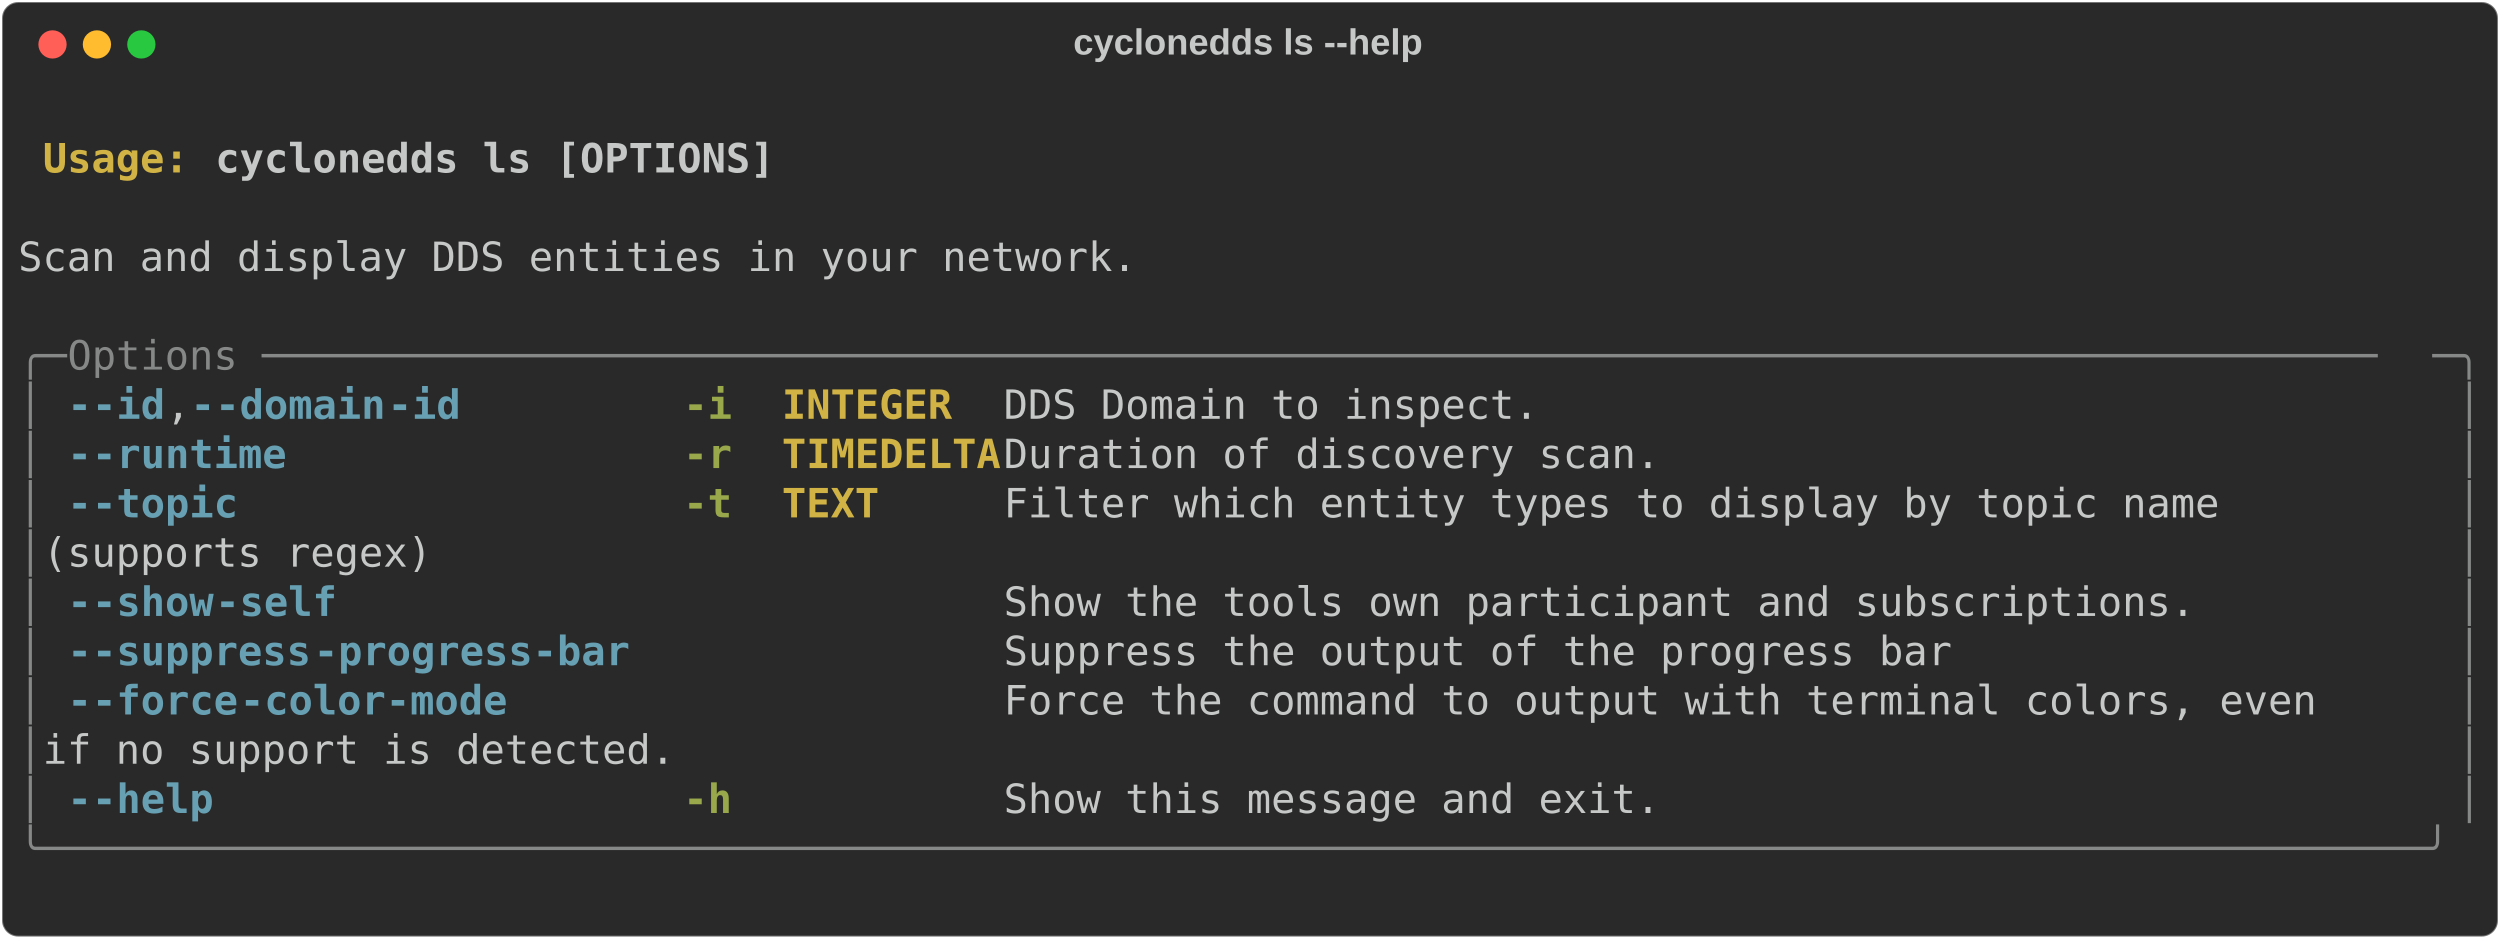
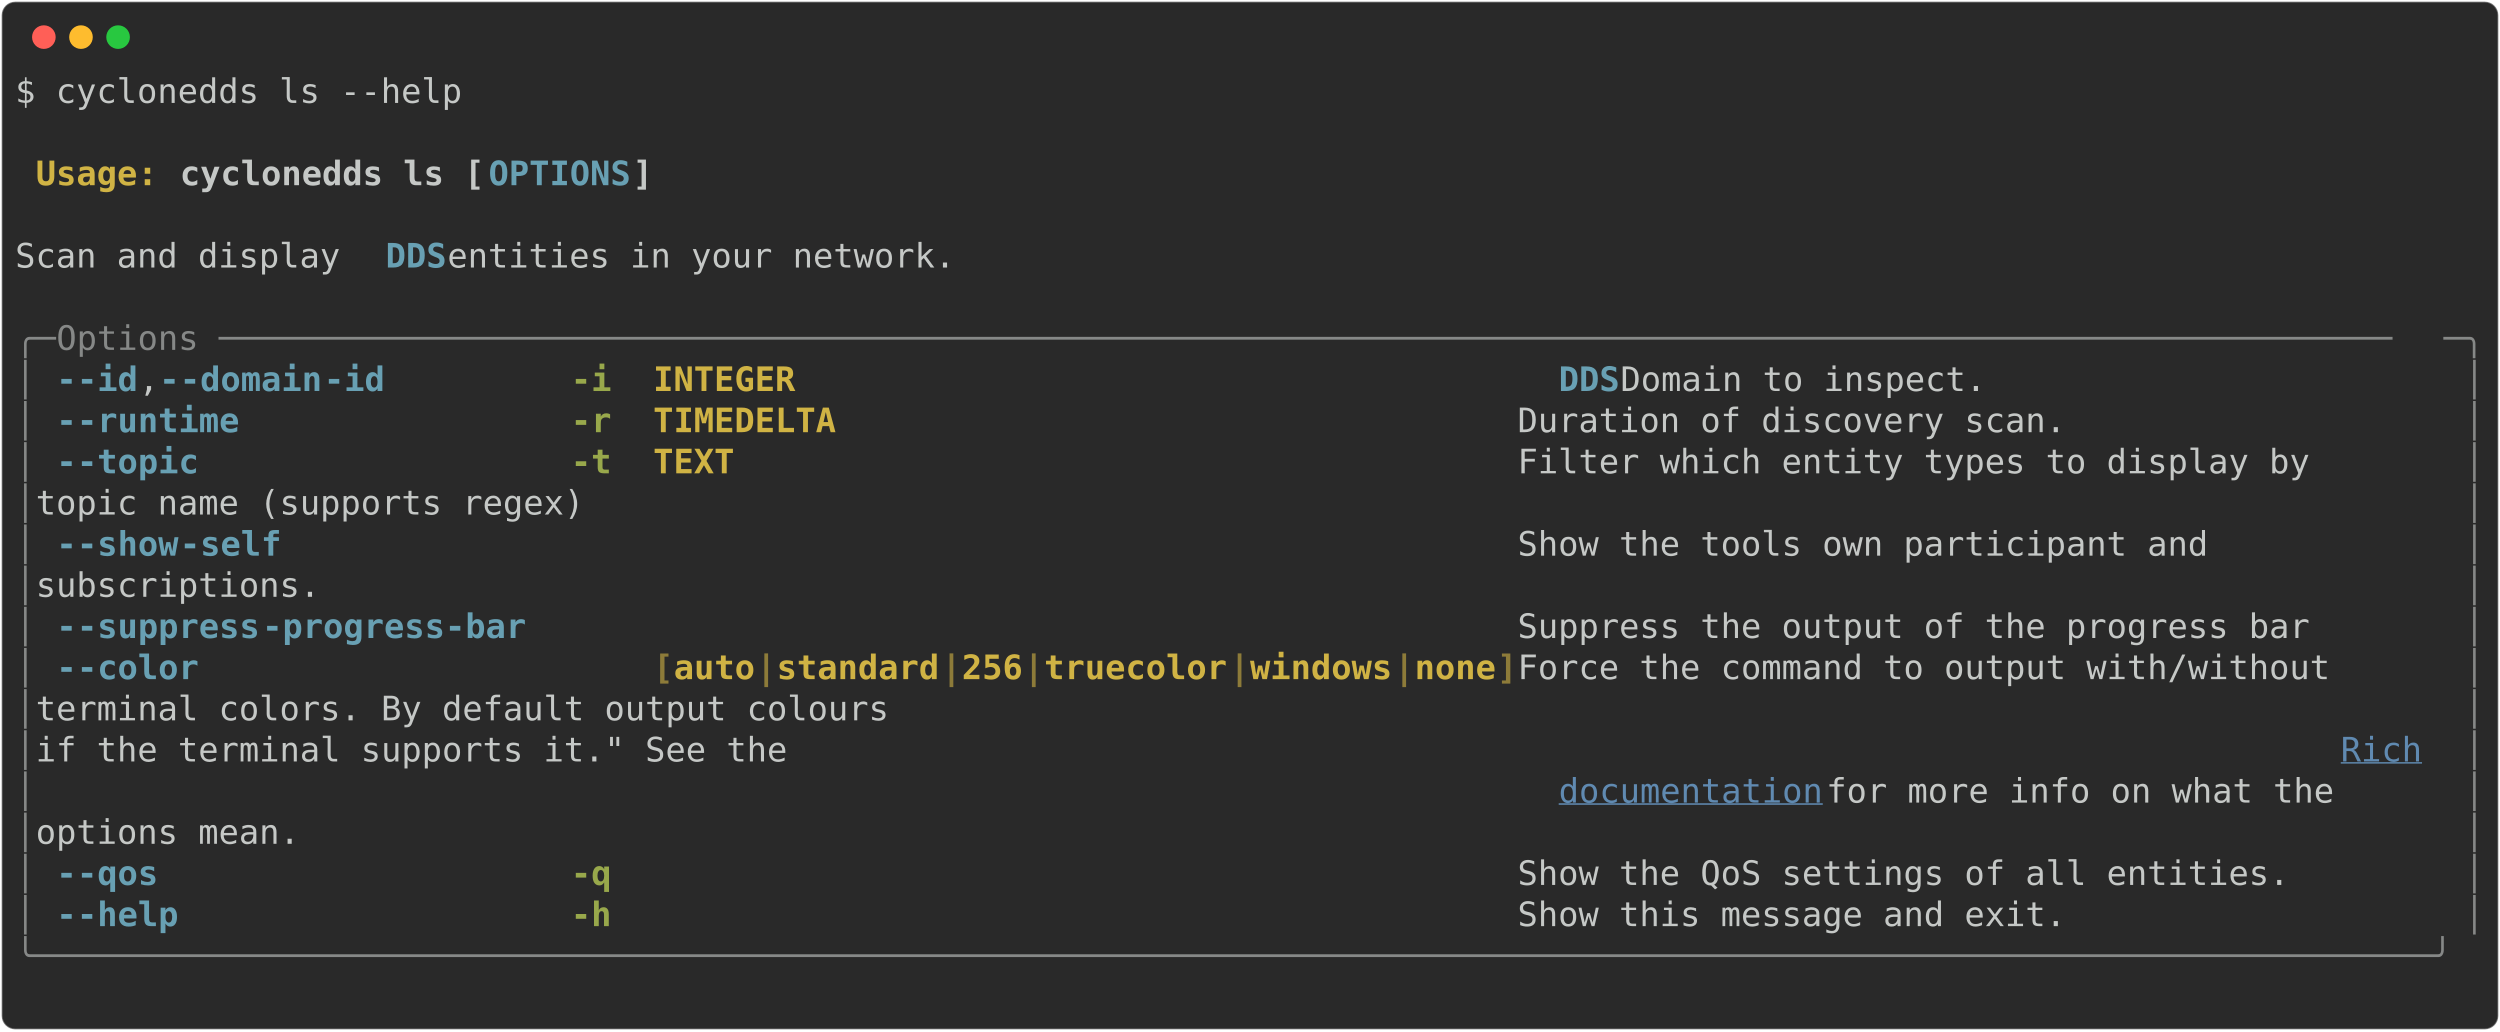
- <svg xmlns="http://www.w3.org/2000/svg" class="rich-terminal" viewBox="0 0 1238 464.8">
+ <svg xmlns="http://www.w3.org/2000/svg" class="rich-terminal" viewBox="0 0 1482 611.2">
  <style>

    @font-face {
        font-family: "Fira Code";
        src: local("FiraCode-Regular"),
                url("https://cdnjs.cloudflare.com/ajax/libs/firacode/6.2.0/woff2/FiraCode-Regular.woff2") format("woff2"),
                url("https://cdnjs.cloudflare.com/ajax/libs/firacode/6.2.0/woff/FiraCode-Regular.woff") format("woff");
        font-style: normal;
        font-weight: 400;
    }
    @font-face {
        font-family: "Fira Code";
        src: local("FiraCode-Bold"),
                url("https://cdnjs.cloudflare.com/ajax/libs/firacode/6.2.0/woff2/FiraCode-Bold.woff2") format("woff2"),
                url("https://cdnjs.cloudflare.com/ajax/libs/firacode/6.2.0/woff/FiraCode-Bold.woff") format("woff");
        font-style: bold;
        font-weight: 700;
    }

-     .terminal-1582156623-matrix {
+     .terminal-3246769883-matrix {
        font-family: Fira Code, monospace;
        font-size: 20px;
        line-height: 24.4px;
        font-variant-east-asian: full-width;
    }

-     .terminal-1582156623-title {
+     .terminal-3246769883-title {
        font-size: 18px;
        font-weight: bold;
        font-family: arial;
    }

-     .terminal-1582156623-r1 { fill: #c5c8c6;font-weight: bold }
- .terminal-1582156623-r2 { fill: #c5c8c6 }
- .terminal-1582156623-r3 { fill: #d0b344;font-weight: bold }
- .terminal-1582156623-r4 { fill: #868887 }
- .terminal-1582156623-r5 { fill: #68a0b3;font-weight: bold }
- .terminal-1582156623-r6 { fill: #98a84b;font-weight: bold }
+     .terminal-3246769883-r1 { fill: #c5c8c6 }
+ .terminal-3246769883-r2 { fill: #c5c8c6;font-weight: bold }
+ .terminal-3246769883-r3 { fill: #d0b344;font-weight: bold }
+ .terminal-3246769883-r4 { fill: #68a0b3;font-weight: bold }
+ .terminal-3246769883-r5 { fill: #868887 }
+ .terminal-3246769883-r6 { fill: #98a84b;font-weight: bold }
+ .terminal-3246769883-r7 { fill: #8d7b39;font-weight: bold }
+ .terminal-3246769883-r8 { fill: #608ab1;text-decoration: underline; }
    </style>
  <defs>
-     <clipPath id="terminal-1582156623-clip-terminal">
-       <rect x="0" y="0" width="1219.0" height="413.8" />
-     </clipPath>
-     <clipPath id="terminal-1582156623-line-0">
-       <rect x="0" y="1.5" width="1220" height="24.65" />
-     </clipPath>
-     <clipPath id="terminal-1582156623-line-1">
-       <rect x="0" y="25.9" width="1220" height="24.65" />
-     </clipPath>
-     <clipPath id="terminal-1582156623-line-2">
-       <rect x="0" y="50.3" width="1220" height="24.65" />
-     </clipPath>
-     <clipPath id="terminal-1582156623-line-3">
-       <rect x="0" y="74.7" width="1220" height="24.65" />
-     </clipPath>
-     <clipPath id="terminal-1582156623-line-4">
-       <rect x="0" y="99.1" width="1220" height="24.65" />
-     </clipPath>
-     <clipPath id="terminal-1582156623-line-5">
-       <rect x="0" y="123.5" width="1220" height="24.65" />
-     </clipPath>
-     <clipPath id="terminal-1582156623-line-6">
-       <rect x="0" y="147.9" width="1220" height="24.65" />
-     </clipPath>
-     <clipPath id="terminal-1582156623-line-7">
-       <rect x="0" y="172.3" width="1220" height="24.65" />
-     </clipPath>
-     <clipPath id="terminal-1582156623-line-8">
-       <rect x="0" y="196.7" width="1220" height="24.65" />
-     </clipPath>
-     <clipPath id="terminal-1582156623-line-9">
-       <rect x="0" y="221.1" width="1220" height="24.65" />
-     </clipPath>
-     <clipPath id="terminal-1582156623-line-10">
-       <rect x="0" y="245.5" width="1220" height="24.65" />
-     </clipPath>
-     <clipPath id="terminal-1582156623-line-11">
-       <rect x="0" y="269.9" width="1220" height="24.65" />
-     </clipPath>
-     <clipPath id="terminal-1582156623-line-12">
-       <rect x="0" y="294.3" width="1220" height="24.65" />
-     </clipPath>
-     <clipPath id="terminal-1582156623-line-13">
-       <rect x="0" y="318.7" width="1220" height="24.65" />
-     </clipPath>
-     <clipPath id="terminal-1582156623-line-14">
-       <rect x="0" y="343.1" width="1220" height="24.65" />
-     </clipPath>
-     <clipPath id="terminal-1582156623-line-15">
-       <rect x="0" y="367.5" width="1220" height="24.65" />
+     <clipPath id="terminal-3246769883-clip-terminal">
+       <rect x="0" y="0" width="1463.0" height="560.2" />
+     </clipPath>
+     <clipPath id="terminal-3246769883-line-0">
+       <rect x="0" y="1.5" width="1464" height="24.65" />
+     </clipPath>
+     <clipPath id="terminal-3246769883-line-1">
+       <rect x="0" y="25.9" width="1464" height="24.65" />
+     </clipPath>
+     <clipPath id="terminal-3246769883-line-2">
+       <rect x="0" y="50.3" width="1464" height="24.65" />
+     </clipPath>
+     <clipPath id="terminal-3246769883-line-3">
+       <rect x="0" y="74.7" width="1464" height="24.65" />
+     </clipPath>
+     <clipPath id="terminal-3246769883-line-4">
+       <rect x="0" y="99.1" width="1464" height="24.65" />
+     </clipPath>
+     <clipPath id="terminal-3246769883-line-5">
+       <rect x="0" y="123.5" width="1464" height="24.65" />
+     </clipPath>
+     <clipPath id="terminal-3246769883-line-6">
+       <rect x="0" y="147.9" width="1464" height="24.65" />
+     </clipPath>
+     <clipPath id="terminal-3246769883-line-7">
+       <rect x="0" y="172.3" width="1464" height="24.65" />
+     </clipPath>
+     <clipPath id="terminal-3246769883-line-8">
+       <rect x="0" y="196.7" width="1464" height="24.65" />
+     </clipPath>
+     <clipPath id="terminal-3246769883-line-9">
+       <rect x="0" y="221.1" width="1464" height="24.65" />
+     </clipPath>
+     <clipPath id="terminal-3246769883-line-10">
+       <rect x="0" y="245.5" width="1464" height="24.65" />
+     </clipPath>
+     <clipPath id="terminal-3246769883-line-11">
+       <rect x="0" y="269.9" width="1464" height="24.65" />
+     </clipPath>
+     <clipPath id="terminal-3246769883-line-12">
+       <rect x="0" y="294.3" width="1464" height="24.65" />
+     </clipPath>
+     <clipPath id="terminal-3246769883-line-13">
+       <rect x="0" y="318.7" width="1464" height="24.65" />
+     </clipPath>
+     <clipPath id="terminal-3246769883-line-14">
+       <rect x="0" y="343.1" width="1464" height="24.65" />
+     </clipPath>
+     <clipPath id="terminal-3246769883-line-15">
+       <rect x="0" y="367.5" width="1464" height="24.65" />
+     </clipPath>
+     <clipPath id="terminal-3246769883-line-16">
+       <rect x="0" y="391.9" width="1464" height="24.65" />
+     </clipPath>
+     <clipPath id="terminal-3246769883-line-17">
+       <rect x="0" y="416.3" width="1464" height="24.65" />
+     </clipPath>
+     <clipPath id="terminal-3246769883-line-18">
+       <rect x="0" y="440.7" width="1464" height="24.65" />
+     </clipPath>
+     <clipPath id="terminal-3246769883-line-19">
+       <rect x="0" y="465.1" width="1464" height="24.65" />
+     </clipPath>
+     <clipPath id="terminal-3246769883-line-20">
+       <rect x="0" y="489.5" width="1464" height="24.65" />
+     </clipPath>
+     <clipPath id="terminal-3246769883-line-21">
+       <rect x="0" y="513.9" width="1464" height="24.65" />
    </clipPath>
  </defs>
-   <rect fill="#292929" stroke="rgba(255,255,255,0.35)" stroke-width="1" x="1" y="1" width="1236" height="462.8" rx="8" />
-   <text class="terminal-1582156623-title" fill="#c5c8c6" text-anchor="middle" x="618" y="27">cyclonedds ls --help</text>
+   <rect fill="#292929" stroke="rgba(255,255,255,0.35)" stroke-width="1" x="1" y="1" width="1480" height="609.2" rx="8" />
  <g transform="translate(26,22)">
    <circle cx="0" cy="0" r="7" fill="#ff5f57" />
    <circle cx="22" cy="0" r="7" fill="#febc2e" />
    <circle cx="44" cy="0" r="7" fill="#28c840" />
  </g>
-   <g transform="translate(9, 41)" clip-path="url(#terminal-1582156623-clip-terminal)">
-     <g class="terminal-1582156623-matrix">
-       <text class="terminal-1582156623-r2" x="1220" y="20" textLength="12.2" clip-path="url(#terminal-1582156623-line-0)">
- </text>
-       <text class="terminal-1582156623-r3" x="12.2" y="44.4" textLength="85.4" clip-path="url(#terminal-1582156623-line-1)">Usage: </text>
-       <text class="terminal-1582156623-r1" x="97.6" y="44.4" textLength="280.6" clip-path="url(#terminal-1582156623-line-1)">cyclonedds ls [OPTIONS]</text>
-       <text class="terminal-1582156623-r2" x="1220" y="44.4" textLength="12.2" clip-path="url(#terminal-1582156623-line-1)">
- </text>
-       <text class="terminal-1582156623-r2" x="1220" y="68.8" textLength="12.2" clip-path="url(#terminal-1582156623-line-2)">
- </text>
-       <text class="terminal-1582156623-r2" x="0" y="93.2" textLength="1220" clip-path="url(#terminal-1582156623-line-3)"> Scan and display DDS entities in your network.                                                     </text>
-       <text class="terminal-1582156623-r2" x="1220" y="93.2" textLength="12.2" clip-path="url(#terminal-1582156623-line-3)">
- </text>
-       <text class="terminal-1582156623-r2" x="1220" y="117.6" textLength="12.2" clip-path="url(#terminal-1582156623-line-4)">
- </text>
-       <text class="terminal-1582156623-r4" x="0" y="142" textLength="24.4" clip-path="url(#terminal-1582156623-line-5)">╭─</text>
-       <text class="terminal-1582156623-r4" x="24.4" y="142" textLength="1171.2" clip-path="url(#terminal-1582156623-line-5)"> Options ───────────────────────────────────────────────────────────────────────────────────────</text>
-       <text class="terminal-1582156623-r4" x="1195.6" y="142" textLength="24.4" clip-path="url(#terminal-1582156623-line-5)">─╮</text>
-       <text class="terminal-1582156623-r2" x="1220" y="142" textLength="12.2" clip-path="url(#terminal-1582156623-line-5)">
- </text>
-       <text class="terminal-1582156623-r4" x="0" y="166.4" textLength="12.2" clip-path="url(#terminal-1582156623-line-6)">│</text>
-       <text class="terminal-1582156623-r5" x="24.4" y="166.4" textLength="12.2" clip-path="url(#terminal-1582156623-line-6)">-</text>
-       <text class="terminal-1582156623-r5" x="36.6" y="166.4" textLength="36.6" clip-path="url(#terminal-1582156623-line-6)">-id</text>
-       <text class="terminal-1582156623-r2" x="73.2" y="166.4" textLength="12.2" clip-path="url(#terminal-1582156623-line-6)">,</text>
-       <text class="terminal-1582156623-r5" x="85.4" y="166.4" textLength="12.2" clip-path="url(#terminal-1582156623-line-6)">-</text>
-       <text class="terminal-1582156623-r5" x="97.6" y="166.4" textLength="85.4" clip-path="url(#terminal-1582156623-line-6)">-domain</text>
-       <text class="terminal-1582156623-r5" x="183" y="166.4" textLength="36.6" clip-path="url(#terminal-1582156623-line-6)">-id</text>
-       <text class="terminal-1582156623-r6" x="329.4" y="166.4" textLength="24.4" clip-path="url(#terminal-1582156623-line-6)">-i</text>
-       <text class="terminal-1582156623-r3" x="378.2" y="166.4" textLength="109.8" clip-path="url(#terminal-1582156623-line-6)">INTEGER  </text>
-       <text class="terminal-1582156623-r2" x="488" y="166.4" textLength="719.8" clip-path="url(#terminal-1582156623-line-6)">  DDS Domain to inspect.                                   </text>
-       <text class="terminal-1582156623-r4" x="1207.8" y="166.4" textLength="12.2" clip-path="url(#terminal-1582156623-line-6)">│</text>
-       <text class="terminal-1582156623-r2" x="1220" y="166.4" textLength="12.2" clip-path="url(#terminal-1582156623-line-6)">
- </text>
-       <text class="terminal-1582156623-r4" x="0" y="190.8" textLength="12.2" clip-path="url(#terminal-1582156623-line-7)">│</text>
-       <text class="terminal-1582156623-r5" x="24.4" y="190.8" textLength="12.2" clip-path="url(#terminal-1582156623-line-7)">-</text>
-       <text class="terminal-1582156623-r5" x="36.6" y="190.8" textLength="97.6" clip-path="url(#terminal-1582156623-line-7)">-runtime</text>
-       <text class="terminal-1582156623-r6" x="329.4" y="190.8" textLength="24.4" clip-path="url(#terminal-1582156623-line-7)">-r</text>
-       <text class="terminal-1582156623-r3" x="378.2" y="190.8" textLength="109.8" clip-path="url(#terminal-1582156623-line-7)">TIMEDELTA</text>
-       <text class="terminal-1582156623-r2" x="488" y="190.8" textLength="719.8" clip-path="url(#terminal-1582156623-line-7)">  Duration of discovery scan.                              </text>
-       <text class="terminal-1582156623-r4" x="1207.8" y="190.8" textLength="12.2" clip-path="url(#terminal-1582156623-line-7)">│</text>
-       <text class="terminal-1582156623-r2" x="1220" y="190.8" textLength="12.2" clip-path="url(#terminal-1582156623-line-7)">
- </text>
-       <text class="terminal-1582156623-r4" x="0" y="215.2" textLength="12.2" clip-path="url(#terminal-1582156623-line-8)">│</text>
-       <text class="terminal-1582156623-r5" x="24.4" y="215.2" textLength="12.2" clip-path="url(#terminal-1582156623-line-8)">-</text>
-       <text class="terminal-1582156623-r5" x="36.6" y="215.2" textLength="73.2" clip-path="url(#terminal-1582156623-line-8)">-topic</text>
-       <text class="terminal-1582156623-r6" x="329.4" y="215.2" textLength="24.4" clip-path="url(#terminal-1582156623-line-8)">-t</text>
-       <text class="terminal-1582156623-r3" x="378.2" y="215.2" textLength="109.8" clip-path="url(#terminal-1582156623-line-8)">TEXT     </text>
-       <text class="terminal-1582156623-r2" x="488" y="215.2" textLength="719.8" clip-path="url(#terminal-1582156623-line-8)">  Filter which entity types to display by topic name       </text>
-       <text class="terminal-1582156623-r4" x="1207.8" y="215.2" textLength="12.2" clip-path="url(#terminal-1582156623-line-8)">│</text>
-       <text class="terminal-1582156623-r2" x="1220" y="215.2" textLength="12.2" clip-path="url(#terminal-1582156623-line-8)">
- </text>
-       <text class="terminal-1582156623-r4" x="0" y="239.6" textLength="12.2" clip-path="url(#terminal-1582156623-line-9)">│</text>
-       <text class="terminal-1582156623-r2" x="12.2" y="239.6" textLength="1195.6" clip-path="url(#terminal-1582156623-line-9)">                                         (supports regex)                                         </text>
-       <text class="terminal-1582156623-r4" x="1207.8" y="239.6" textLength="12.2" clip-path="url(#terminal-1582156623-line-9)">│</text>
-       <text class="terminal-1582156623-r2" x="1220" y="239.6" textLength="12.2" clip-path="url(#terminal-1582156623-line-9)">
- </text>
-       <text class="terminal-1582156623-r4" x="0" y="264" textLength="12.2" clip-path="url(#terminal-1582156623-line-10)">│</text>
-       <text class="terminal-1582156623-r5" x="24.4" y="264" textLength="12.2" clip-path="url(#terminal-1582156623-line-10)">-</text>
-       <text class="terminal-1582156623-r5" x="36.6" y="264" textLength="61" clip-path="url(#terminal-1582156623-line-10)">-show</text>
-       <text class="terminal-1582156623-r5" x="97.6" y="264" textLength="61" clip-path="url(#terminal-1582156623-line-10)">-self</text>
-       <text class="terminal-1582156623-r2" x="488" y="264" textLength="719.8" clip-path="url(#terminal-1582156623-line-10)">  Show the tools own participant and subscriptions.        </text>
-       <text class="terminal-1582156623-r4" x="1207.8" y="264" textLength="12.2" clip-path="url(#terminal-1582156623-line-10)">│</text>
-       <text class="terminal-1582156623-r2" x="1220" y="264" textLength="12.2" clip-path="url(#terminal-1582156623-line-10)">
- </text>
-       <text class="terminal-1582156623-r4" x="0" y="288.4" textLength="12.2" clip-path="url(#terminal-1582156623-line-11)">│</text>
-       <text class="terminal-1582156623-r5" x="24.4" y="288.4" textLength="12.2" clip-path="url(#terminal-1582156623-line-11)">-</text>
-       <text class="terminal-1582156623-r5" x="36.6" y="288.4" textLength="109.8" clip-path="url(#terminal-1582156623-line-11)">-suppress</text>
-       <text class="terminal-1582156623-r5" x="146.4" y="288.4" textLength="158.6" clip-path="url(#terminal-1582156623-line-11)">-progress-bar</text>
-       <text class="terminal-1582156623-r2" x="488" y="288.4" textLength="719.8" clip-path="url(#terminal-1582156623-line-11)">  Suppress the output of the progress bar                  </text>
-       <text class="terminal-1582156623-r4" x="1207.8" y="288.4" textLength="12.2" clip-path="url(#terminal-1582156623-line-11)">│</text>
-       <text class="terminal-1582156623-r2" x="1220" y="288.4" textLength="12.2" clip-path="url(#terminal-1582156623-line-11)">
- </text>
-       <text class="terminal-1582156623-r4" x="0" y="312.8" textLength="12.2" clip-path="url(#terminal-1582156623-line-12)">│</text>
-       <text class="terminal-1582156623-r5" x="24.4" y="312.8" textLength="12.2" clip-path="url(#terminal-1582156623-line-12)">-</text>
-       <text class="terminal-1582156623-r5" x="36.6" y="312.8" textLength="73.2" clip-path="url(#terminal-1582156623-line-12)">-force</text>
-       <text class="terminal-1582156623-r5" x="109.8" y="312.8" textLength="134.2" clip-path="url(#terminal-1582156623-line-12)">-color-mode</text>
-       <text class="terminal-1582156623-r2" x="488" y="312.8" textLength="719.8" clip-path="url(#terminal-1582156623-line-12)">  Force the command to output with terminal colors, even   </text>
-       <text class="terminal-1582156623-r4" x="1207.8" y="312.8" textLength="12.2" clip-path="url(#terminal-1582156623-line-12)">│</text>
-       <text class="terminal-1582156623-r2" x="1220" y="312.8" textLength="12.2" clip-path="url(#terminal-1582156623-line-12)">
- </text>
-       <text class="terminal-1582156623-r4" x="0" y="337.2" textLength="12.2" clip-path="url(#terminal-1582156623-line-13)">│</text>
-       <text class="terminal-1582156623-r2" x="12.2" y="337.2" textLength="1195.6" clip-path="url(#terminal-1582156623-line-13)">                                         if no support is detected.                               </text>
-       <text class="terminal-1582156623-r4" x="1207.8" y="337.2" textLength="12.2" clip-path="url(#terminal-1582156623-line-13)">│</text>
-       <text class="terminal-1582156623-r2" x="1220" y="337.2" textLength="12.2" clip-path="url(#terminal-1582156623-line-13)">
- </text>
-       <text class="terminal-1582156623-r4" x="0" y="361.6" textLength="12.2" clip-path="url(#terminal-1582156623-line-14)">│</text>
-       <text class="terminal-1582156623-r5" x="24.4" y="361.6" textLength="12.2" clip-path="url(#terminal-1582156623-line-14)">-</text>
-       <text class="terminal-1582156623-r5" x="36.6" y="361.6" textLength="61" clip-path="url(#terminal-1582156623-line-14)">-help</text>
-       <text class="terminal-1582156623-r6" x="329.4" y="361.6" textLength="24.4" clip-path="url(#terminal-1582156623-line-14)">-h</text>
-       <text class="terminal-1582156623-r2" x="488" y="361.6" textLength="719.8" clip-path="url(#terminal-1582156623-line-14)">  Show this message and exit.                              </text>
-       <text class="terminal-1582156623-r4" x="1207.8" y="361.6" textLength="12.2" clip-path="url(#terminal-1582156623-line-14)">│</text>
-       <text class="terminal-1582156623-r2" x="1220" y="361.6" textLength="12.2" clip-path="url(#terminal-1582156623-line-14)">
- </text>
-       <text class="terminal-1582156623-r4" x="0" y="386" textLength="1220" clip-path="url(#terminal-1582156623-line-15)">╰──────────────────────────────────────────────────────────────────────────────────────────────────╯</text>
-       <text class="terminal-1582156623-r2" x="1220" y="386" textLength="12.2" clip-path="url(#terminal-1582156623-line-15)">
- </text>
-       <text class="terminal-1582156623-r2" x="1220" y="410.4" textLength="12.2" clip-path="url(#terminal-1582156623-line-16)">
+   <g transform="translate(9, 41)" clip-path="url(#terminal-3246769883-clip-terminal)">
+     <g class="terminal-3246769883-matrix">
+       <text class="terminal-3246769883-r1" x="0" y="20" textLength="268.4" clip-path="url(#terminal-3246769883-line-0)">$ cyclonedds ls --help</text>
+       <text class="terminal-3246769883-r1" x="1464" y="20" textLength="12.2" clip-path="url(#terminal-3246769883-line-0)">
+ </text>
+       <text class="terminal-3246769883-r1" x="1464" y="44.4" textLength="12.2" clip-path="url(#terminal-3246769883-line-1)">
+ </text>
+       <text class="terminal-3246769883-r3" x="12.2" y="68.8" textLength="85.4" clip-path="url(#terminal-3246769883-line-2)">Usage: </text>
+       <text class="terminal-3246769883-r2" x="97.6" y="68.8" textLength="183" clip-path="url(#terminal-3246769883-line-2)">cyclonedds ls [</text>
+       <text class="terminal-3246769883-r4" x="280.6" y="68.8" textLength="85.4" clip-path="url(#terminal-3246769883-line-2)">OPTIONS</text>
+       <text class="terminal-3246769883-r2" x="366" y="68.8" textLength="12.2" clip-path="url(#terminal-3246769883-line-2)">]</text>
+       <text class="terminal-3246769883-r1" x="1464" y="68.8" textLength="12.2" clip-path="url(#terminal-3246769883-line-2)">
+ </text>
+       <text class="terminal-3246769883-r1" x="1464" y="93.2" textLength="12.2" clip-path="url(#terminal-3246769883-line-3)">
+ </text>
+       <text class="terminal-3246769883-r1" x="0" y="117.6" textLength="219.6" clip-path="url(#terminal-3246769883-line-4)"> Scan and display </text>
+       <text class="terminal-3246769883-r4" x="219.6" y="117.6" textLength="36.6" clip-path="url(#terminal-3246769883-line-4)">DDS</text>
+       <text class="terminal-3246769883-r1" x="256.2" y="117.6" textLength="1207.8" clip-path="url(#terminal-3246769883-line-4)"> entities in your network.                                                                         </text>
+       <text class="terminal-3246769883-r1" x="1464" y="117.6" textLength="12.2" clip-path="url(#terminal-3246769883-line-4)">
+ </text>
+       <text class="terminal-3246769883-r1" x="1464" y="142" textLength="12.2" clip-path="url(#terminal-3246769883-line-5)">
+ </text>
+       <text class="terminal-3246769883-r5" x="0" y="166.4" textLength="24.4" clip-path="url(#terminal-3246769883-line-6)">╭─</text>
+       <text class="terminal-3246769883-r5" x="24.4" y="166.4" textLength="1415.2" clip-path="url(#terminal-3246769883-line-6)"> Options ───────────────────────────────────────────────────────────────────────────────────────────────────────────</text>
+       <text class="terminal-3246769883-r5" x="1439.6" y="166.4" textLength="24.4" clip-path="url(#terminal-3246769883-line-6)">─╮</text>
+       <text class="terminal-3246769883-r1" x="1464" y="166.4" textLength="12.2" clip-path="url(#terminal-3246769883-line-6)">
+ </text>
+       <text class="terminal-3246769883-r5" x="0" y="190.8" textLength="12.2" clip-path="url(#terminal-3246769883-line-7)">│</text>
+       <text class="terminal-3246769883-r4" x="24.4" y="190.8" textLength="12.2" clip-path="url(#terminal-3246769883-line-7)">-</text>
+       <text class="terminal-3246769883-r4" x="36.6" y="190.8" textLength="36.6" clip-path="url(#terminal-3246769883-line-7)">-id</text>
+       <text class="terminal-3246769883-r1" x="73.2" y="190.8" textLength="12.2" clip-path="url(#terminal-3246769883-line-7)">,</text>
+       <text class="terminal-3246769883-r4" x="85.4" y="190.8" textLength="12.2" clip-path="url(#terminal-3246769883-line-7)">-</text>
+       <text class="terminal-3246769883-r4" x="97.6" y="190.8" textLength="85.4" clip-path="url(#terminal-3246769883-line-7)">-domain</text>
+       <text class="terminal-3246769883-r4" x="183" y="190.8" textLength="36.6" clip-path="url(#terminal-3246769883-line-7)">-id</text>
+       <text class="terminal-3246769883-r6" x="329.4" y="190.8" textLength="24.4" clip-path="url(#terminal-3246769883-line-7)">-i</text>
+       <text class="terminal-3246769883-r3" x="378.2" y="190.8" textLength="512.4" clip-path="url(#terminal-3246769883-line-7)">INTEGER                                   </text>
+       <text class="terminal-3246769883-r4" x="915" y="190.8" textLength="36.6" clip-path="url(#terminal-3246769883-line-7)">DDS</text>
+       <text class="terminal-3246769883-r1" x="951.6" y="190.8" textLength="500.2" clip-path="url(#terminal-3246769883-line-7)"> Domain to inspect.                      </text>
+       <text class="terminal-3246769883-r5" x="1451.8" y="190.8" textLength="12.2" clip-path="url(#terminal-3246769883-line-7)">│</text>
+       <text class="terminal-3246769883-r1" x="1464" y="190.8" textLength="12.2" clip-path="url(#terminal-3246769883-line-7)">
+ </text>
+       <text class="terminal-3246769883-r5" x="0" y="215.2" textLength="12.2" clip-path="url(#terminal-3246769883-line-8)">│</text>
+       <text class="terminal-3246769883-r4" x="24.4" y="215.2" textLength="12.2" clip-path="url(#terminal-3246769883-line-8)">-</text>
+       <text class="terminal-3246769883-r4" x="36.6" y="215.2" textLength="97.6" clip-path="url(#terminal-3246769883-line-8)">-runtime</text>
+       <text class="terminal-3246769883-r6" x="329.4" y="215.2" textLength="24.4" clip-path="url(#terminal-3246769883-line-8)">-r</text>
+       <text class="terminal-3246769883-r3" x="378.2" y="215.2" textLength="512.4" clip-path="url(#terminal-3246769883-line-8)">TIMEDELTA                                 </text>
+       <text class="terminal-3246769883-r1" x="890.6" y="215.2" textLength="561.2" clip-path="url(#terminal-3246769883-line-8)">  Duration of discovery scan.                 </text>
+       <text class="terminal-3246769883-r5" x="1451.8" y="215.2" textLength="12.2" clip-path="url(#terminal-3246769883-line-8)">│</text>
+       <text class="terminal-3246769883-r1" x="1464" y="215.2" textLength="12.2" clip-path="url(#terminal-3246769883-line-8)">
+ </text>
+       <text class="terminal-3246769883-r5" x="0" y="239.6" textLength="12.2" clip-path="url(#terminal-3246769883-line-9)">│</text>
+       <text class="terminal-3246769883-r4" x="24.4" y="239.6" textLength="12.2" clip-path="url(#terminal-3246769883-line-9)">-</text>
+       <text class="terminal-3246769883-r4" x="36.6" y="239.6" textLength="73.2" clip-path="url(#terminal-3246769883-line-9)">-topic</text>
+       <text class="terminal-3246769883-r6" x="329.4" y="239.6" textLength="24.4" clip-path="url(#terminal-3246769883-line-9)">-t</text>
+       <text class="terminal-3246769883-r3" x="378.2" y="239.6" textLength="512.4" clip-path="url(#terminal-3246769883-line-9)">TEXT                                      </text>
+       <text class="terminal-3246769883-r1" x="890.6" y="239.6" textLength="561.2" clip-path="url(#terminal-3246769883-line-9)">  Filter which entity types to display by     </text>
+       <text class="terminal-3246769883-r5" x="1451.8" y="239.6" textLength="12.2" clip-path="url(#terminal-3246769883-line-9)">│</text>
+       <text class="terminal-3246769883-r1" x="1464" y="239.6" textLength="12.2" clip-path="url(#terminal-3246769883-line-9)">
+ </text>
+       <text class="terminal-3246769883-r5" x="0" y="264" textLength="12.2" clip-path="url(#terminal-3246769883-line-10)">│</text>
+       <text class="terminal-3246769883-r1" x="12.2" y="264" textLength="1439.6" clip-path="url(#terminal-3246769883-line-10)">                                                                          topic name (supports regex)                 </text>
+       <text class="terminal-3246769883-r5" x="1451.8" y="264" textLength="12.2" clip-path="url(#terminal-3246769883-line-10)">│</text>
+       <text class="terminal-3246769883-r1" x="1464" y="264" textLength="12.2" clip-path="url(#terminal-3246769883-line-10)">
+ </text>
+       <text class="terminal-3246769883-r5" x="0" y="288.4" textLength="12.2" clip-path="url(#terminal-3246769883-line-11)">│</text>
+       <text class="terminal-3246769883-r4" x="24.4" y="288.4" textLength="12.2" clip-path="url(#terminal-3246769883-line-11)">-</text>
+       <text class="terminal-3246769883-r4" x="36.6" y="288.4" textLength="61" clip-path="url(#terminal-3246769883-line-11)">-show</text>
+       <text class="terminal-3246769883-r4" x="97.6" y="288.4" textLength="61" clip-path="url(#terminal-3246769883-line-11)">-self</text>
+       <text class="terminal-3246769883-r1" x="890.6" y="288.4" textLength="561.2" clip-path="url(#terminal-3246769883-line-11)">  Show the tools own participant and          </text>
+       <text class="terminal-3246769883-r5" x="1451.8" y="288.4" textLength="12.2" clip-path="url(#terminal-3246769883-line-11)">│</text>
+       <text class="terminal-3246769883-r1" x="1464" y="288.4" textLength="12.2" clip-path="url(#terminal-3246769883-line-11)">
+ </text>
+       <text class="terminal-3246769883-r5" x="0" y="312.8" textLength="12.2" clip-path="url(#terminal-3246769883-line-12)">│</text>
+       <text class="terminal-3246769883-r1" x="12.2" y="312.8" textLength="1439.6" clip-path="url(#terminal-3246769883-line-12)">                                                                          subscriptions.                              </text>
+       <text class="terminal-3246769883-r5" x="1451.8" y="312.8" textLength="12.2" clip-path="url(#terminal-3246769883-line-12)">│</text>
+       <text class="terminal-3246769883-r1" x="1464" y="312.8" textLength="12.2" clip-path="url(#terminal-3246769883-line-12)">
+ </text>
+       <text class="terminal-3246769883-r5" x="0" y="337.2" textLength="12.2" clip-path="url(#terminal-3246769883-line-13)">│</text>
+       <text class="terminal-3246769883-r4" x="24.4" y="337.2" textLength="12.2" clip-path="url(#terminal-3246769883-line-13)">-</text>
+       <text class="terminal-3246769883-r4" x="36.6" y="337.2" textLength="109.8" clip-path="url(#terminal-3246769883-line-13)">-suppress</text>
+       <text class="terminal-3246769883-r4" x="146.4" y="337.2" textLength="158.6" clip-path="url(#terminal-3246769883-line-13)">-progress-bar</text>
+       <text class="terminal-3246769883-r1" x="890.6" y="337.2" textLength="561.2" clip-path="url(#terminal-3246769883-line-13)">  Suppress the output of the progress bar     </text>
+       <text class="terminal-3246769883-r5" x="1451.8" y="337.2" textLength="12.2" clip-path="url(#terminal-3246769883-line-13)">│</text>
+       <text class="terminal-3246769883-r1" x="1464" y="337.2" textLength="12.2" clip-path="url(#terminal-3246769883-line-13)">
+ </text>
+       <text class="terminal-3246769883-r5" x="0" y="361.6" textLength="12.2" clip-path="url(#terminal-3246769883-line-14)">│</text>
+       <text class="terminal-3246769883-r4" x="24.4" y="361.6" textLength="12.2" clip-path="url(#terminal-3246769883-line-14)">-</text>
+       <text class="terminal-3246769883-r4" x="36.6" y="361.6" textLength="73.2" clip-path="url(#terminal-3246769883-line-14)">-color</text>
+       <text class="terminal-3246769883-r7" x="378.2" y="361.6" textLength="12.2" clip-path="url(#terminal-3246769883-line-14)">[</text>
+       <text class="terminal-3246769883-r3" x="390.4" y="361.6" textLength="48.8" clip-path="url(#terminal-3246769883-line-14)">auto</text>
+       <text class="terminal-3246769883-r7" x="439.2" y="361.6" textLength="12.2" clip-path="url(#terminal-3246769883-line-14)">|</text>
+       <text class="terminal-3246769883-r3" x="451.4" y="361.6" textLength="97.6" clip-path="url(#terminal-3246769883-line-14)">standard</text>
+       <text class="terminal-3246769883-r7" x="549" y="361.6" textLength="12.2" clip-path="url(#terminal-3246769883-line-14)">|</text>
+       <text class="terminal-3246769883-r3" x="561.2" y="361.6" textLength="36.6" clip-path="url(#terminal-3246769883-line-14)">256</text>
+       <text class="terminal-3246769883-r7" x="597.8" y="361.6" textLength="12.2" clip-path="url(#terminal-3246769883-line-14)">|</text>
+       <text class="terminal-3246769883-r3" x="610" y="361.6" textLength="109.8" clip-path="url(#terminal-3246769883-line-14)">truecolor</text>
+       <text class="terminal-3246769883-r7" x="719.8" y="361.6" textLength="12.2" clip-path="url(#terminal-3246769883-line-14)">|</text>
+       <text class="terminal-3246769883-r3" x="732" y="361.6" textLength="85.4" clip-path="url(#terminal-3246769883-line-14)">windows</text>
+       <text class="terminal-3246769883-r7" x="817.4" y="361.6" textLength="12.2" clip-path="url(#terminal-3246769883-line-14)">|</text>
+       <text class="terminal-3246769883-r3" x="829.6" y="361.6" textLength="48.8" clip-path="url(#terminal-3246769883-line-14)">none</text>
+       <text class="terminal-3246769883-r7" x="878.4" y="361.6" textLength="12.2" clip-path="url(#terminal-3246769883-line-14)">]</text>
+       <text class="terminal-3246769883-r1" x="890.6" y="361.6" textLength="561.2" clip-path="url(#terminal-3246769883-line-14)">  Force the command to output with/without    </text>
+       <text class="terminal-3246769883-r5" x="1451.8" y="361.6" textLength="12.2" clip-path="url(#terminal-3246769883-line-14)">│</text>
+       <text class="terminal-3246769883-r1" x="1464" y="361.6" textLength="12.2" clip-path="url(#terminal-3246769883-line-14)">
+ </text>
+       <text class="terminal-3246769883-r5" x="0" y="386" textLength="12.2" clip-path="url(#terminal-3246769883-line-15)">│</text>
+       <text class="terminal-3246769883-r1" x="12.2" y="386" textLength="1439.6" clip-path="url(#terminal-3246769883-line-15)">                                                                          terminal colors. By default output colours  </text>
+       <text class="terminal-3246769883-r5" x="1451.8" y="386" textLength="12.2" clip-path="url(#terminal-3246769883-line-15)">│</text>
+       <text class="terminal-3246769883-r1" x="1464" y="386" textLength="12.2" clip-path="url(#terminal-3246769883-line-15)">
+ </text>
+       <text class="terminal-3246769883-r5" x="0" y="410.4" textLength="12.2" clip-path="url(#terminal-3246769883-line-16)">│</text>
+       <text class="terminal-3246769883-r1" x="12.2" y="410.4" textLength="1366.4" clip-path="url(#terminal-3246769883-line-16)">                                                                          if the terminal supports it." See the </text>
+       <text class="terminal-3246769883-r8" x="1378.6" y="410.4" textLength="61" clip-path="url(#terminal-3246769883-line-16)">Rich </text>
+       <text class="terminal-3246769883-r5" x="1451.8" y="410.4" textLength="12.2" clip-path="url(#terminal-3246769883-line-16)">│</text>
+       <text class="terminal-3246769883-r1" x="1464" y="410.4" textLength="12.2" clip-path="url(#terminal-3246769883-line-16)">
+ </text>
+       <text class="terminal-3246769883-r5" x="0" y="434.8" textLength="12.2" clip-path="url(#terminal-3246769883-line-17)">│</text>
+       <text class="terminal-3246769883-r8" x="915" y="434.8" textLength="158.6" clip-path="url(#terminal-3246769883-line-17)">documentation</text>
+       <text class="terminal-3246769883-r1" x="1073.6" y="434.8" textLength="378.2" clip-path="url(#terminal-3246769883-line-17)"> for more info on what the     </text>
+       <text class="terminal-3246769883-r5" x="1451.8" y="434.8" textLength="12.2" clip-path="url(#terminal-3246769883-line-17)">│</text>
+       <text class="terminal-3246769883-r1" x="1464" y="434.8" textLength="12.2" clip-path="url(#terminal-3246769883-line-17)">
+ </text>
+       <text class="terminal-3246769883-r5" x="0" y="459.2" textLength="12.2" clip-path="url(#terminal-3246769883-line-18)">│</text>
+       <text class="terminal-3246769883-r1" x="12.2" y="459.2" textLength="1439.6" clip-path="url(#terminal-3246769883-line-18)">                                                                          options mean.                               </text>
+       <text class="terminal-3246769883-r5" x="1451.8" y="459.2" textLength="12.2" clip-path="url(#terminal-3246769883-line-18)">│</text>
+       <text class="terminal-3246769883-r1" x="1464" y="459.2" textLength="12.2" clip-path="url(#terminal-3246769883-line-18)">
+ </text>
+       <text class="terminal-3246769883-r5" x="0" y="483.6" textLength="12.2" clip-path="url(#terminal-3246769883-line-19)">│</text>
+       <text class="terminal-3246769883-r4" x="24.4" y="483.6" textLength="12.2" clip-path="url(#terminal-3246769883-line-19)">-</text>
+       <text class="terminal-3246769883-r4" x="36.6" y="483.6" textLength="48.8" clip-path="url(#terminal-3246769883-line-19)">-qos</text>
+       <text class="terminal-3246769883-r6" x="329.4" y="483.6" textLength="24.4" clip-path="url(#terminal-3246769883-line-19)">-q</text>
+       <text class="terminal-3246769883-r1" x="890.6" y="483.6" textLength="561.2" clip-path="url(#terminal-3246769883-line-19)">  Show the QoS settings of all entities.      </text>
+       <text class="terminal-3246769883-r5" x="1451.8" y="483.6" textLength="12.2" clip-path="url(#terminal-3246769883-line-19)">│</text>
+       <text class="terminal-3246769883-r1" x="1464" y="483.6" textLength="12.2" clip-path="url(#terminal-3246769883-line-19)">
+ </text>
+       <text class="terminal-3246769883-r5" x="0" y="508" textLength="12.2" clip-path="url(#terminal-3246769883-line-20)">│</text>
+       <text class="terminal-3246769883-r4" x="24.4" y="508" textLength="12.2" clip-path="url(#terminal-3246769883-line-20)">-</text>
+       <text class="terminal-3246769883-r4" x="36.6" y="508" textLength="61" clip-path="url(#terminal-3246769883-line-20)">-help</text>
+       <text class="terminal-3246769883-r6" x="329.4" y="508" textLength="24.4" clip-path="url(#terminal-3246769883-line-20)">-h</text>
+       <text class="terminal-3246769883-r1" x="890.6" y="508" textLength="561.2" clip-path="url(#terminal-3246769883-line-20)">  Show this message and exit.                 </text>
+       <text class="terminal-3246769883-r5" x="1451.8" y="508" textLength="12.2" clip-path="url(#terminal-3246769883-line-20)">│</text>
+       <text class="terminal-3246769883-r1" x="1464" y="508" textLength="12.2" clip-path="url(#terminal-3246769883-line-20)">
+ </text>
+       <text class="terminal-3246769883-r5" x="0" y="532.4" textLength="1464" clip-path="url(#terminal-3246769883-line-21)">╰──────────────────────────────────────────────────────────────────────────────────────────────────────────────────────╯</text>
+       <text class="terminal-3246769883-r1" x="1464" y="532.4" textLength="12.2" clip-path="url(#terminal-3246769883-line-21)">
+ </text>
+       <text class="terminal-3246769883-r1" x="1464" y="556.8" textLength="12.2" clip-path="url(#terminal-3246769883-line-22)">
</text>
    </g>
  </g>
</svg>
